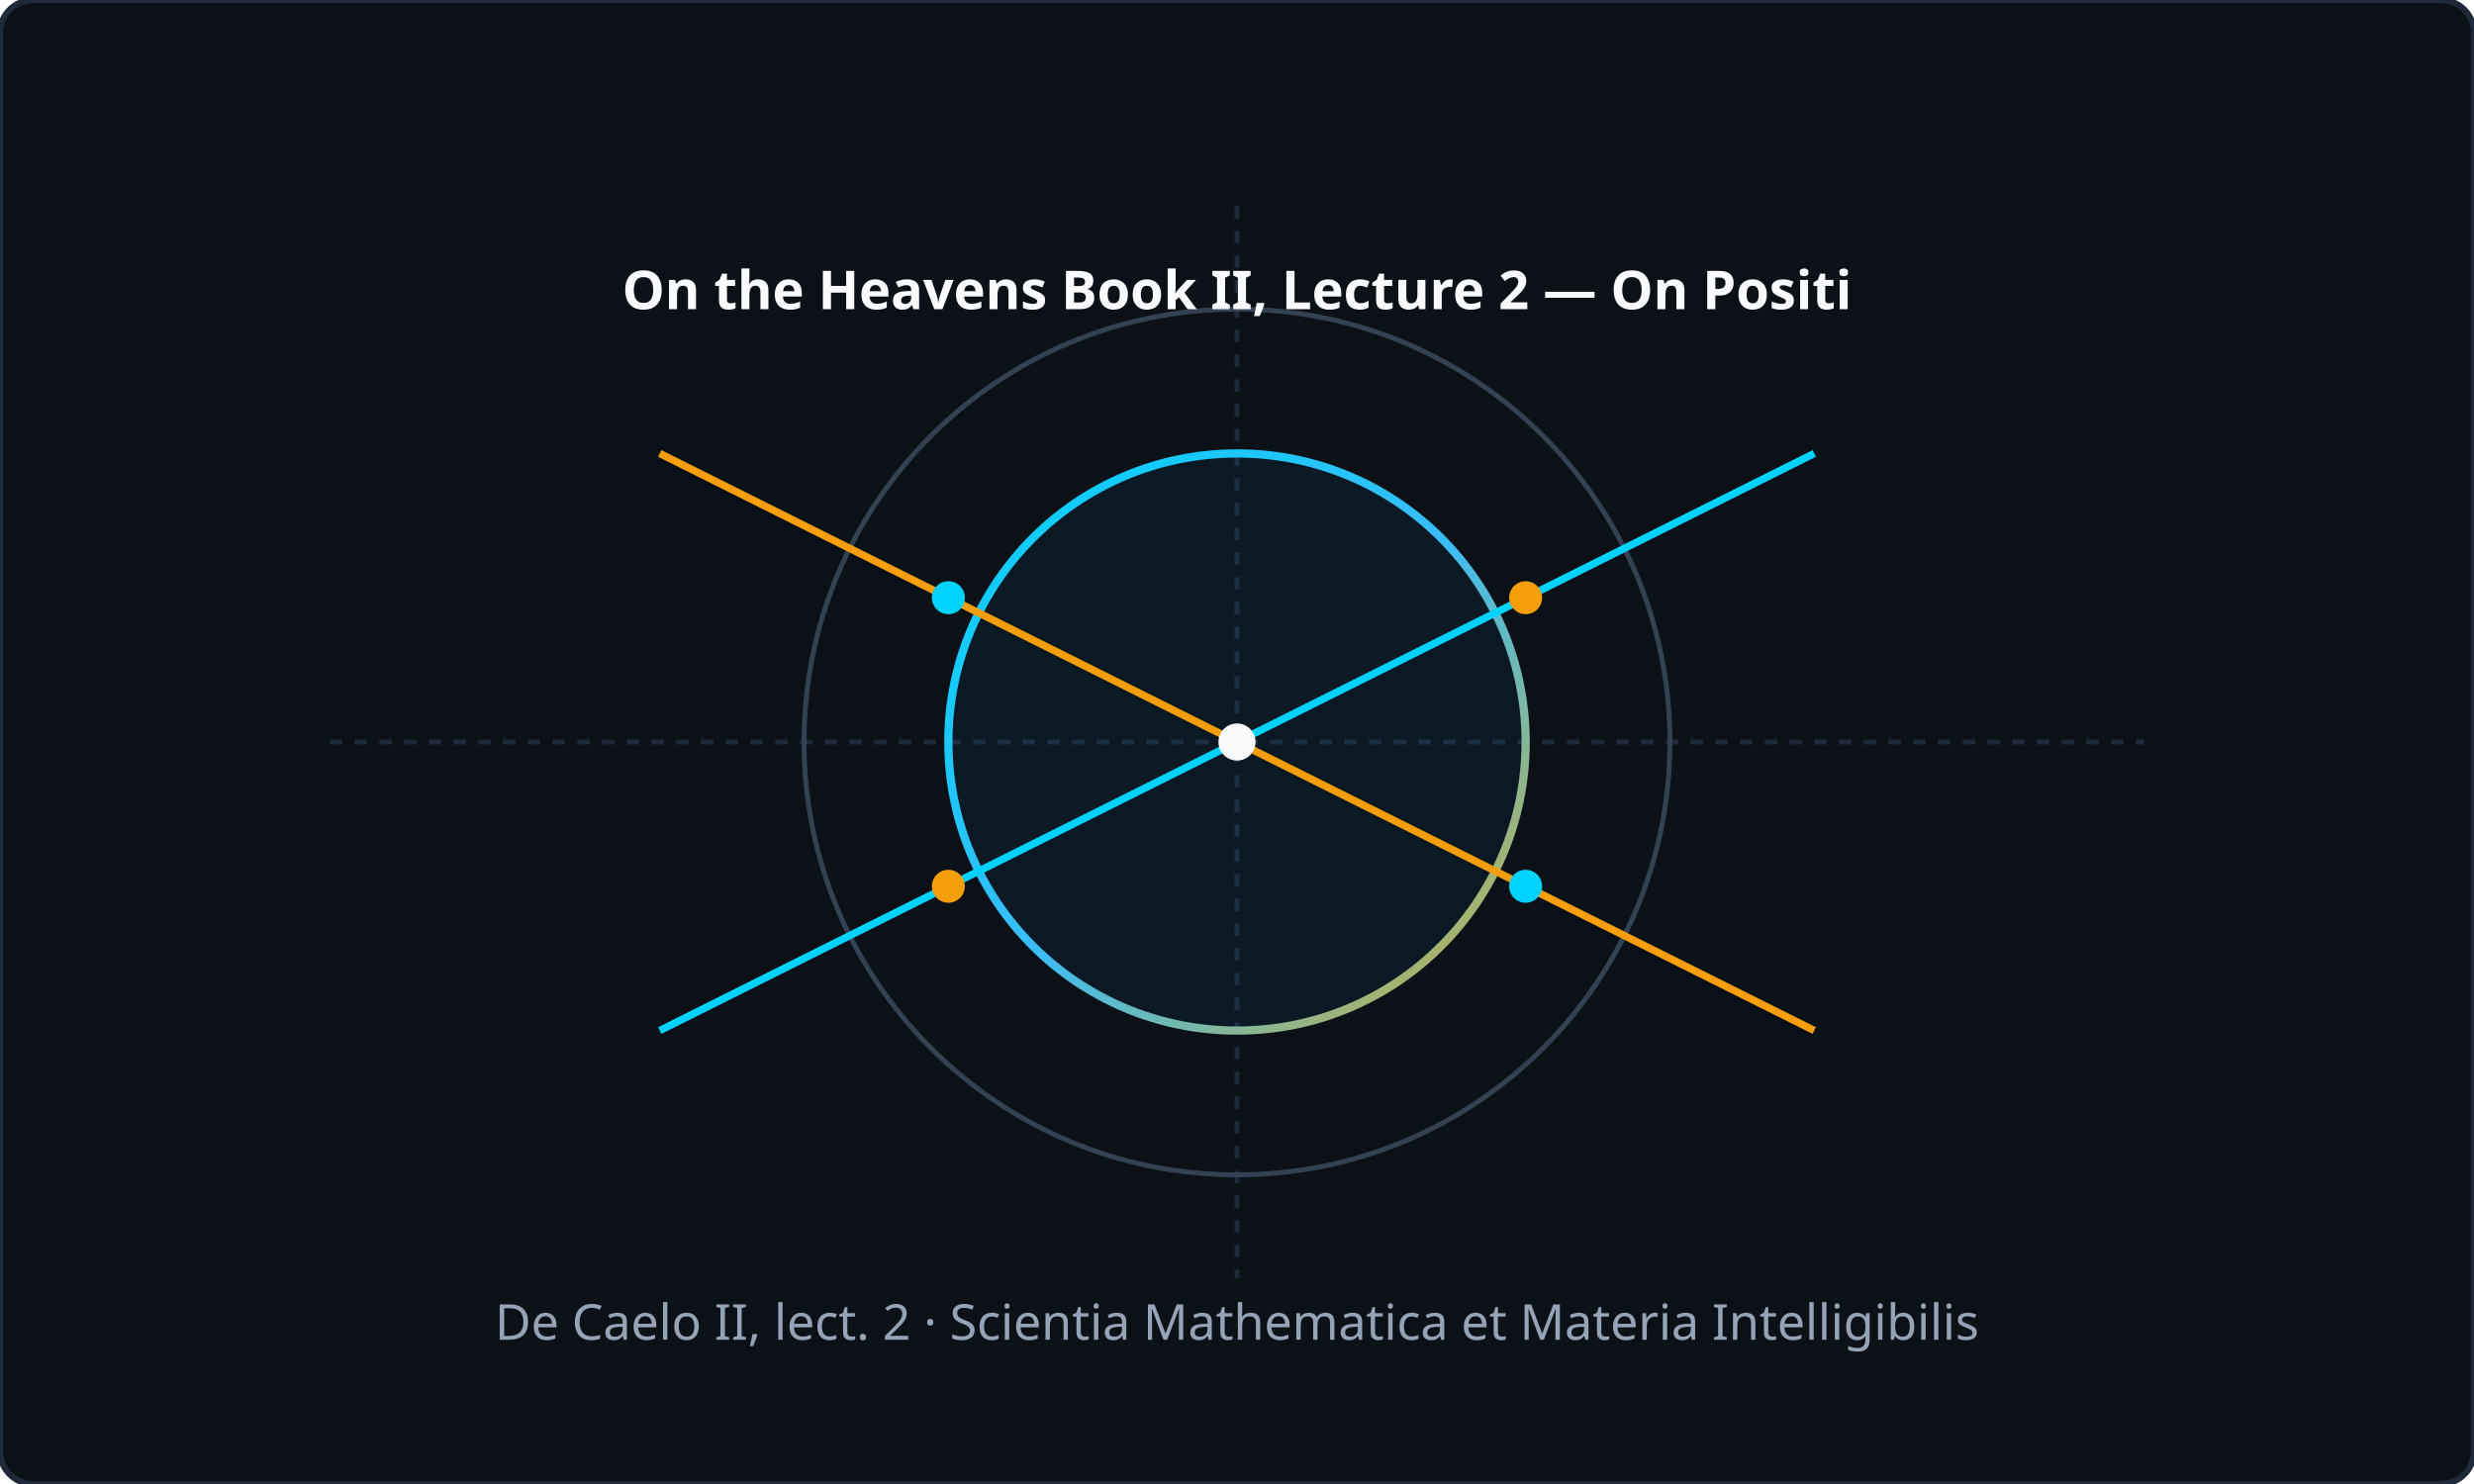
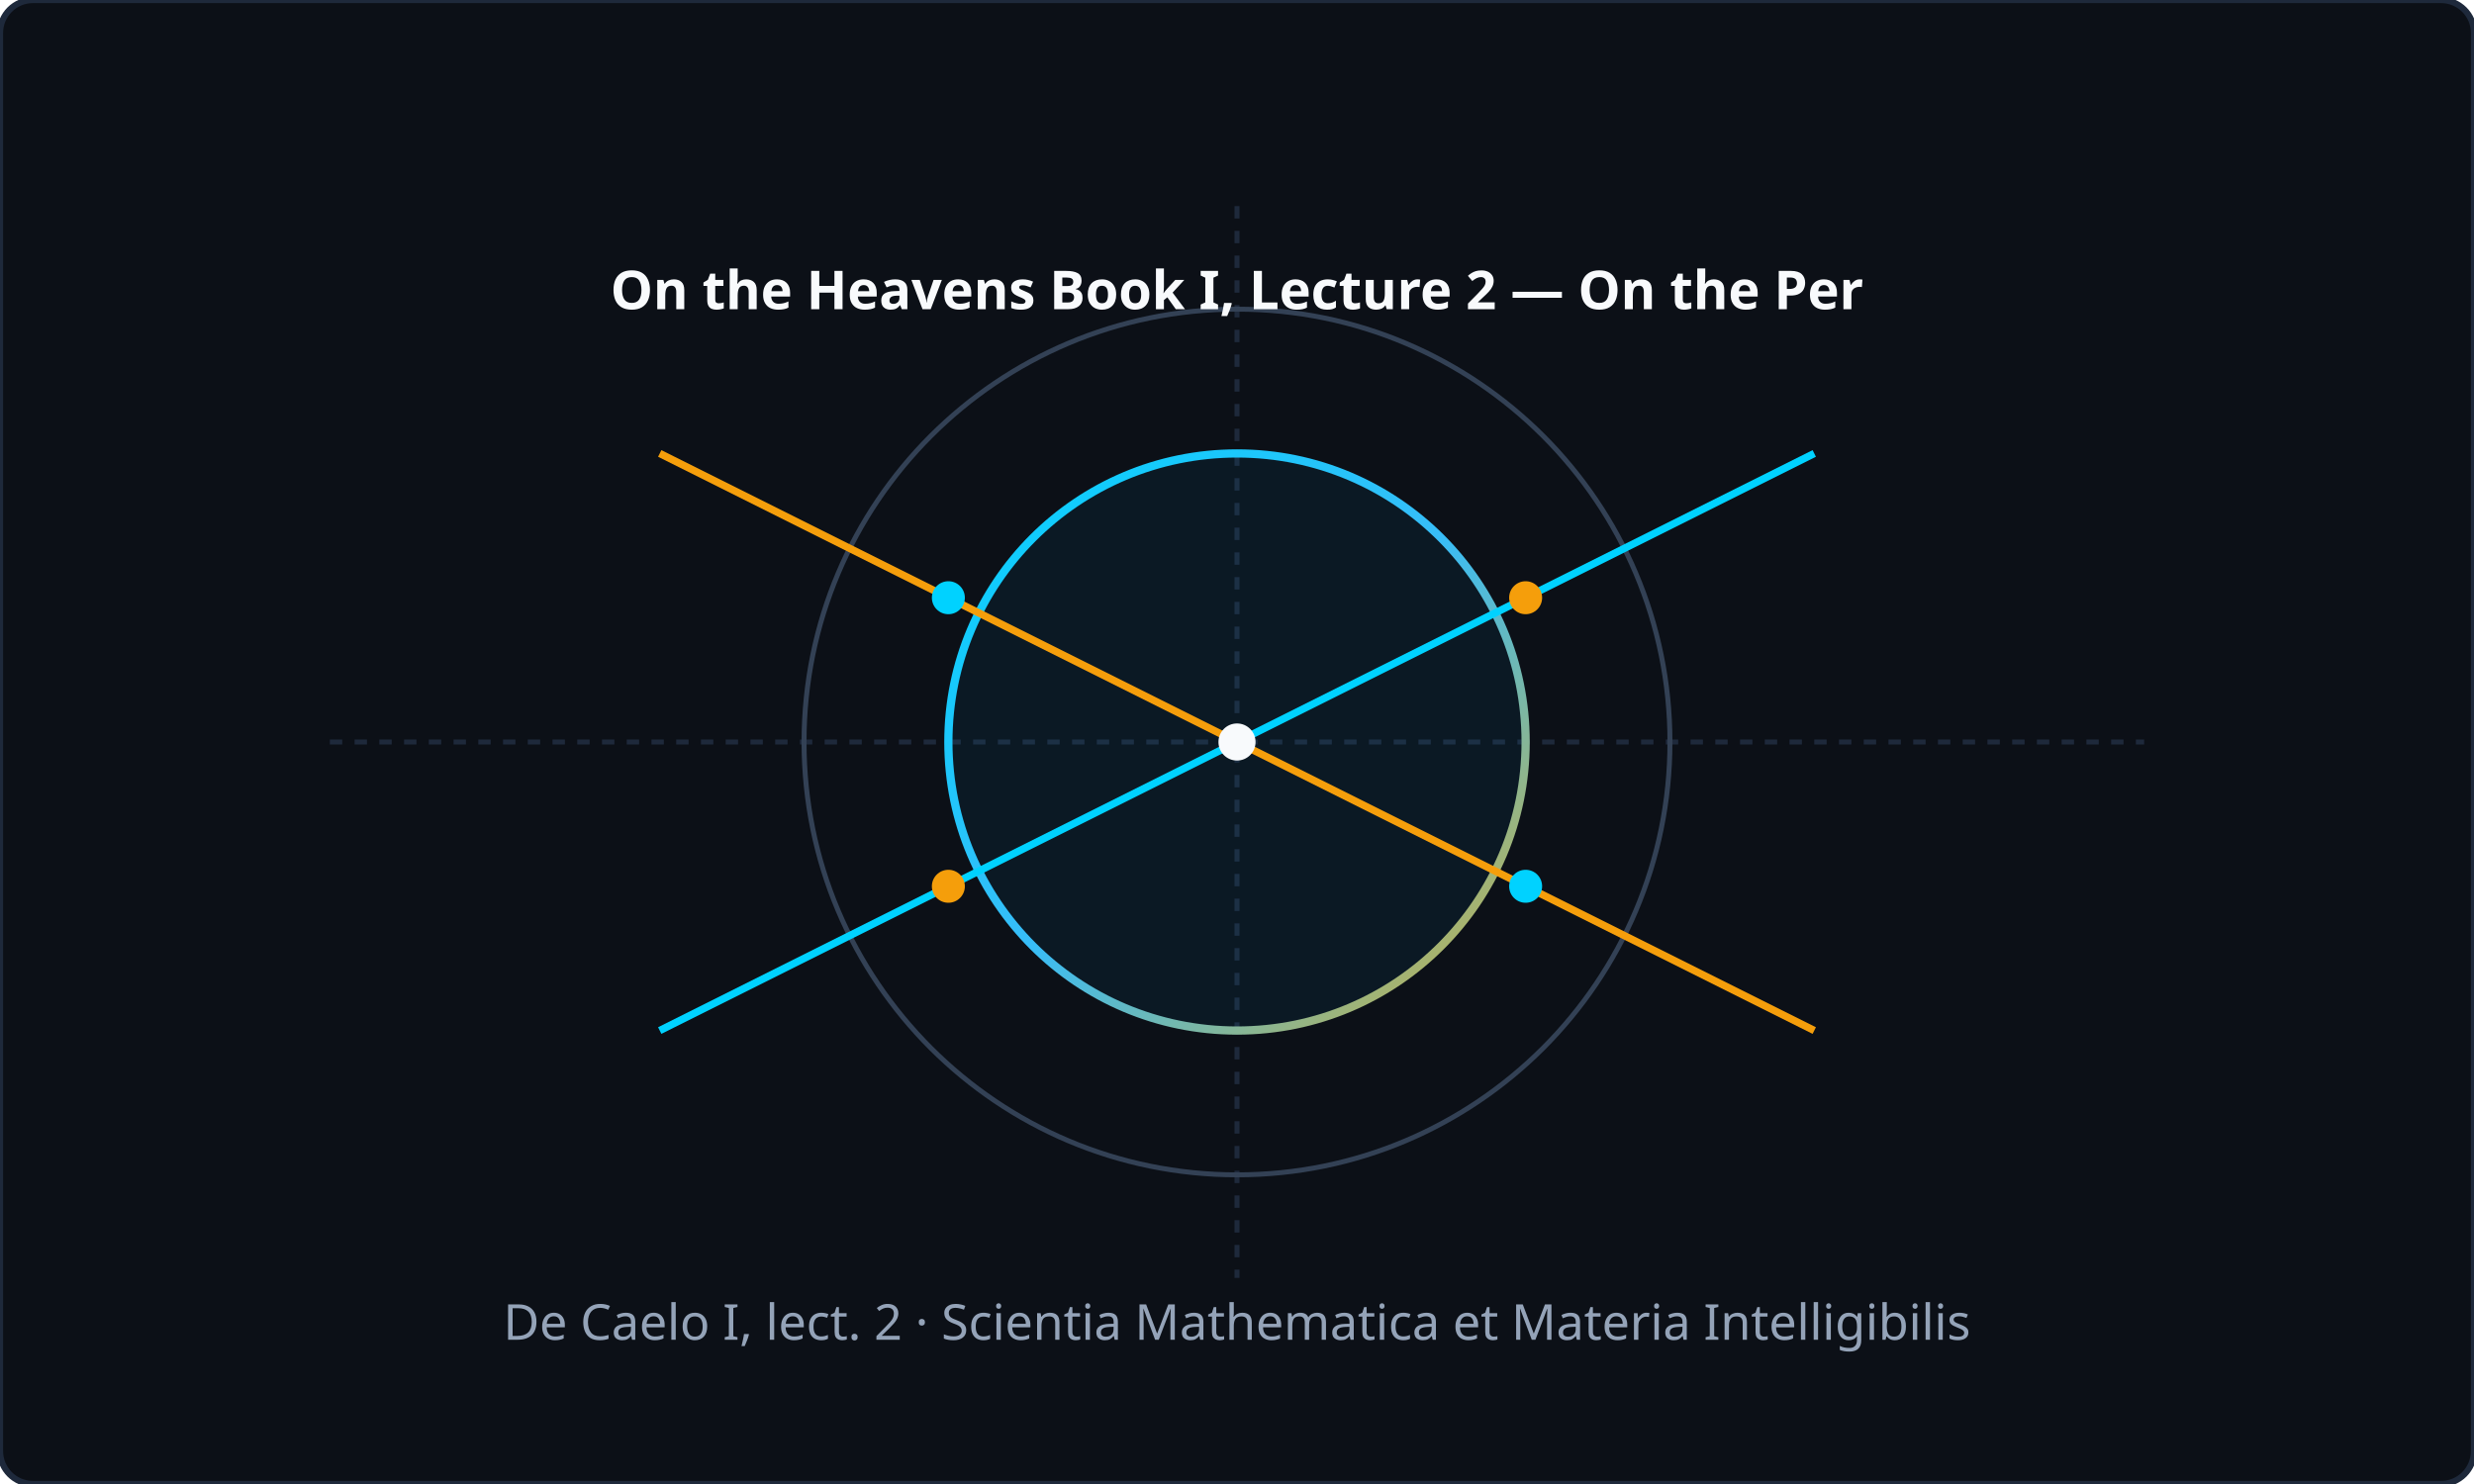
<svg xmlns="http://www.w3.org/2000/svg" viewBox="0 0 600 360" width="100%" height="auto">
  <rect width="600" height="360" rx="8" fill="#0c1017" stroke="#1e293b" stroke-width="1.5" />
  <defs>
    <linearGradient id="geomGrad" x1="0%" y1="0%" x2="100%" y2="100%">
      <stop offset="0%" stop-color="#00d2ff" />
      <stop offset="50%" stop-color="#38bdf8" />
      <stop offset="100%" stop-color="#d4af37" />
    </linearGradient>
  </defs>
  <line x1="80" y1="180" x2="520" y2="180" stroke="#1e293b" stroke-width="1.2" stroke-dasharray="3,3" />
  <line x1="300" y1="50" x2="300" y2="310" stroke="#1e293b" stroke-width="1.2" stroke-dasharray="3,3" />
  <circle cx="300" cy="180" r="105" fill="none" stroke="#334155" stroke-width="1.2" />
  <circle cx="300" cy="180" r="70" fill="#0284c7" fill-opacity="0.08" stroke="url(#geomGrad)" stroke-width="2" />
  <line x1="160" y1="110" x2="440" y2="250" stroke="#f59e0b" stroke-width="1.8" />
  <line x1="160" y1="250" x2="440" y2="110" stroke="#00d2ff" stroke-width="1.8" />
  <circle cx="300" cy="180" r="4.5" fill="#f8fafc" />
  <circle cx="230" cy="145" r="4" fill="#00d2ff" />
  <circle cx="370" cy="215" r="4" fill="#00d2ff" />
  <circle cx="230" cy="215" r="4" fill="#f59e0b" />
  <circle cx="370" cy="145" r="4" fill="#f59e0b" />
-   <text x="300" y="75" fill="#f8fafc" font-size="13" font-family="system-ui, sans-serif" text-anchor="middle" font-weight="600">On the Heavens Book II, Lecture 2 — On Positi</text>
-   <text x="300" y="325" fill="#94a3b8" font-size="12" font-family="system-ui, sans-serif" text-anchor="middle">De Caelo II, lect. 2 · Scientia Mathematica et Materia Intelligibilis</text>
+   <text x="300" y="75" fill="#f8fafc" font-size="13" font-family="system-ui, sans-serif" text-anchor="middle" font-weight="600">On the Heavens Book I, Lecture 2 — On the Per</text>
+   <text x="300" y="325" fill="#94a3b8" font-size="12" font-family="system-ui, sans-serif" text-anchor="middle">De Caelo I, lect. 2 · Scientia Mathematica et Materia Intelligibilis</text>
</svg>
